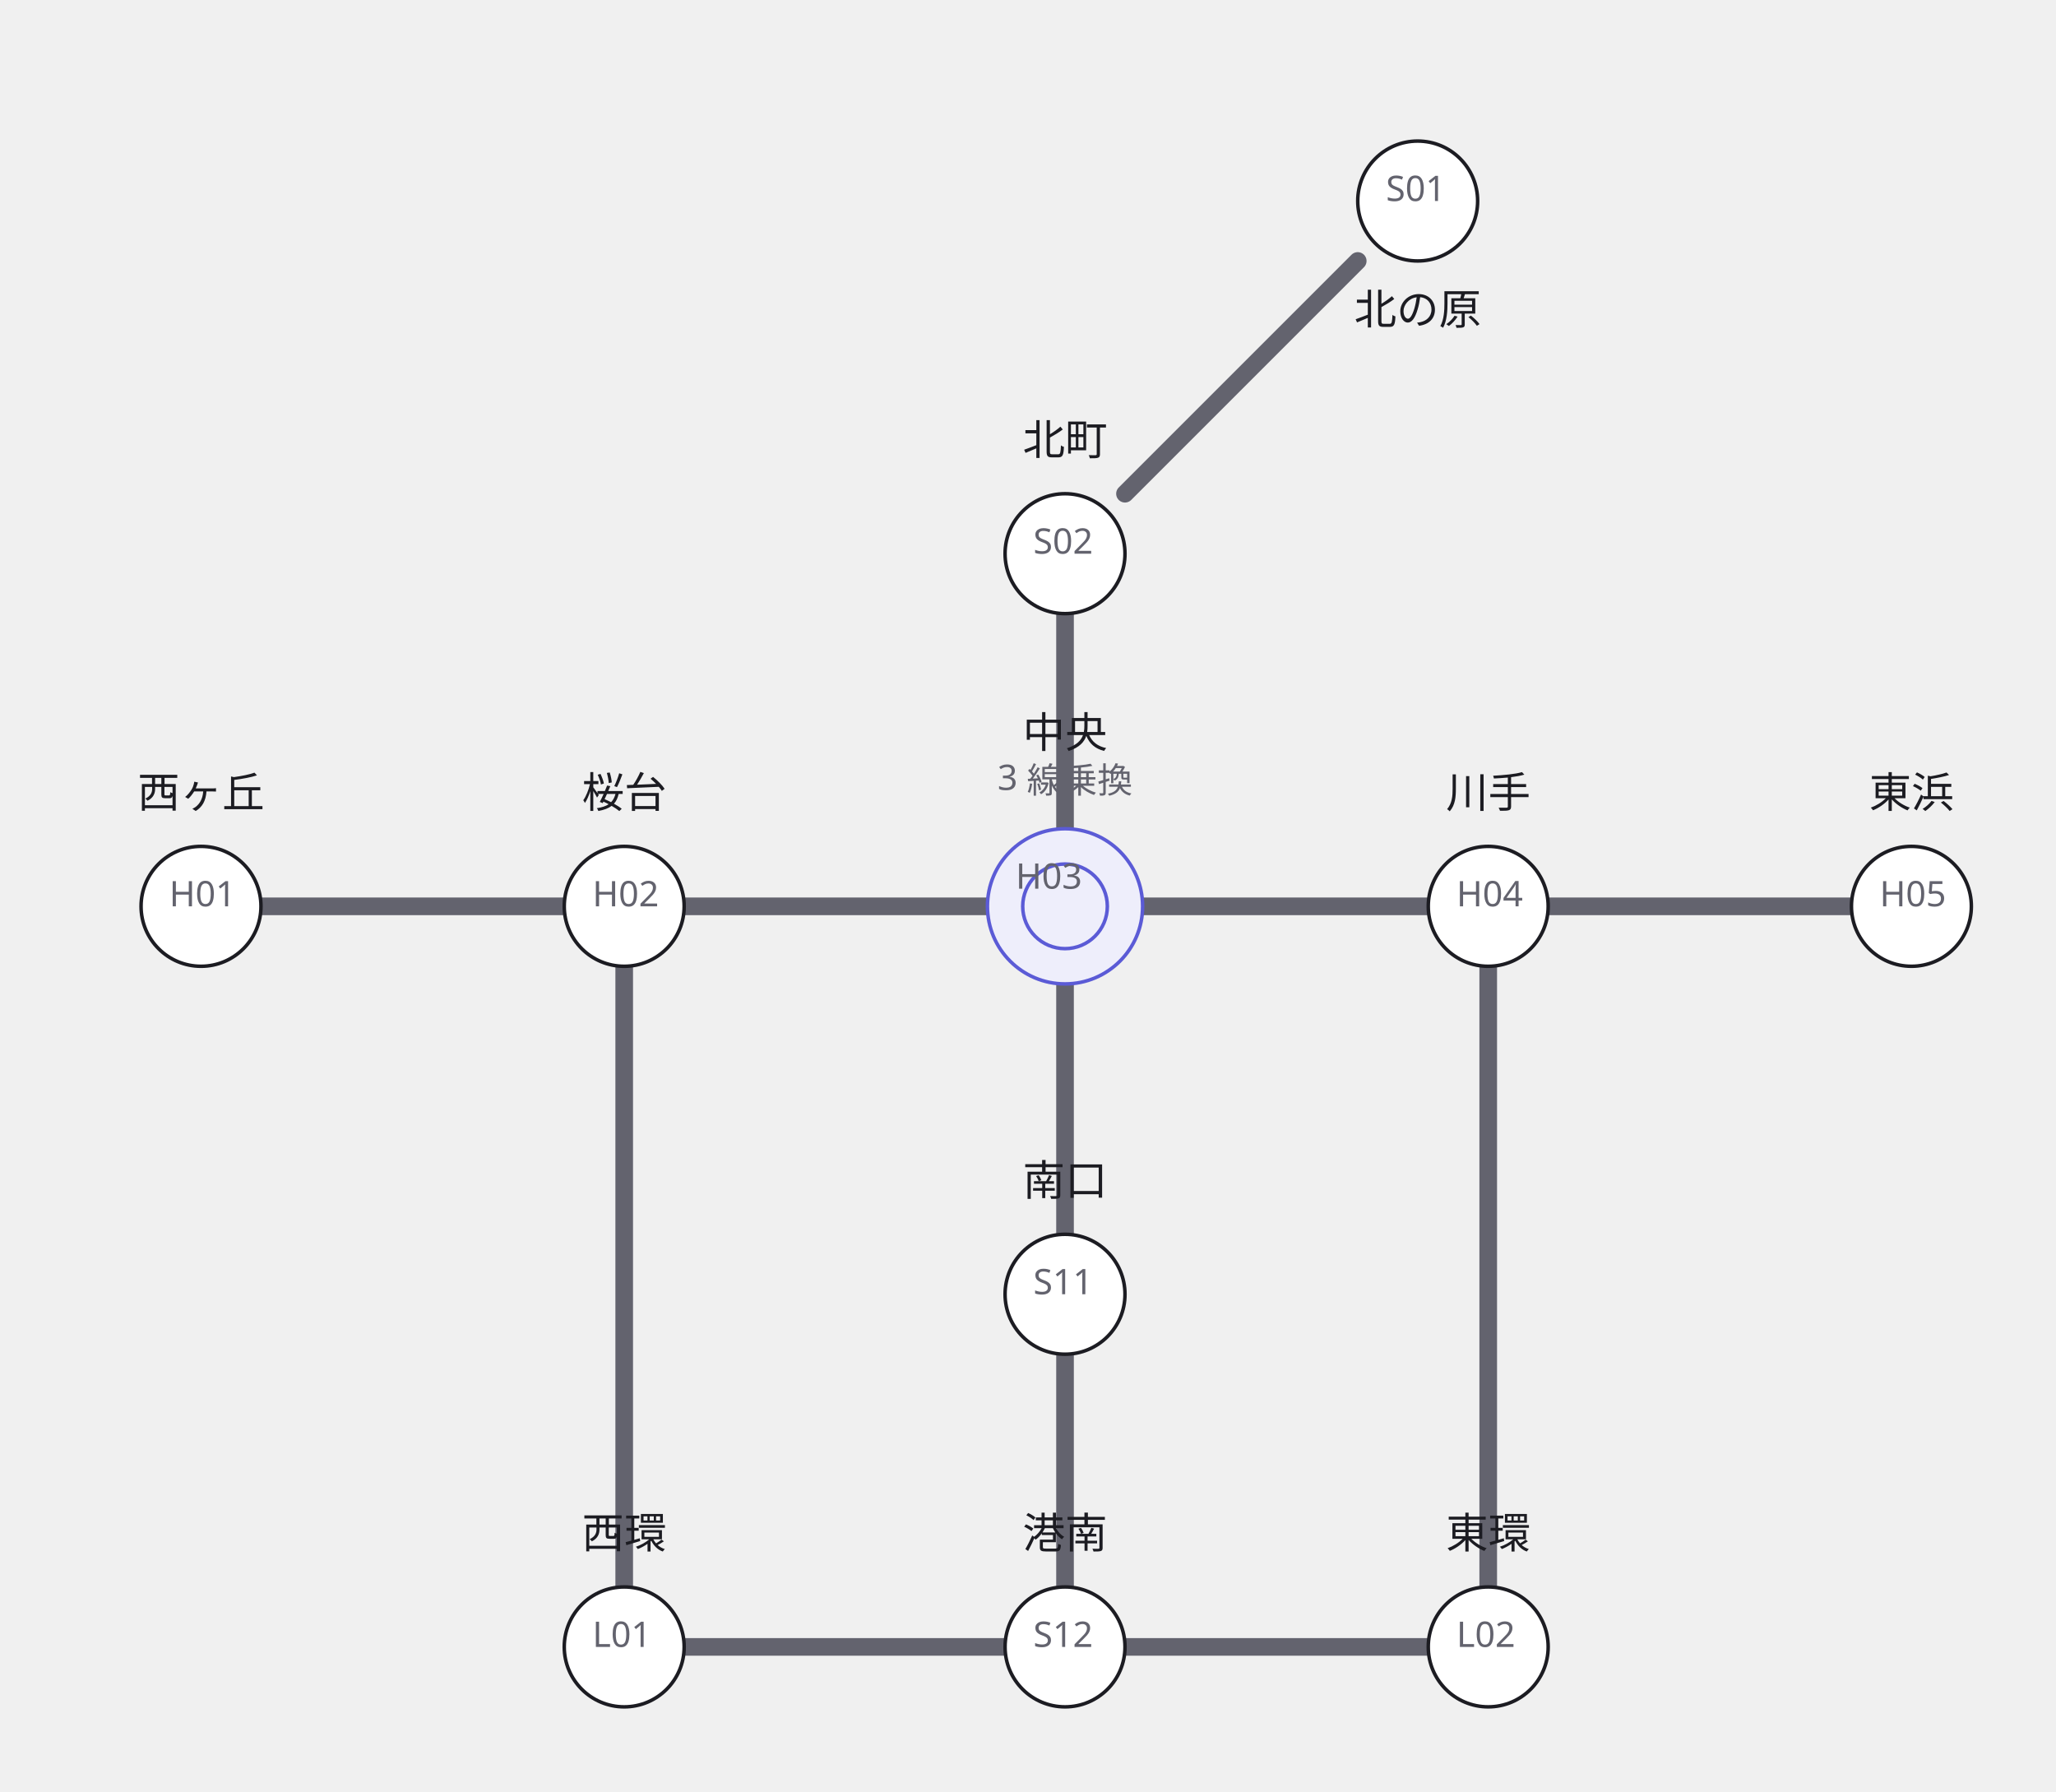
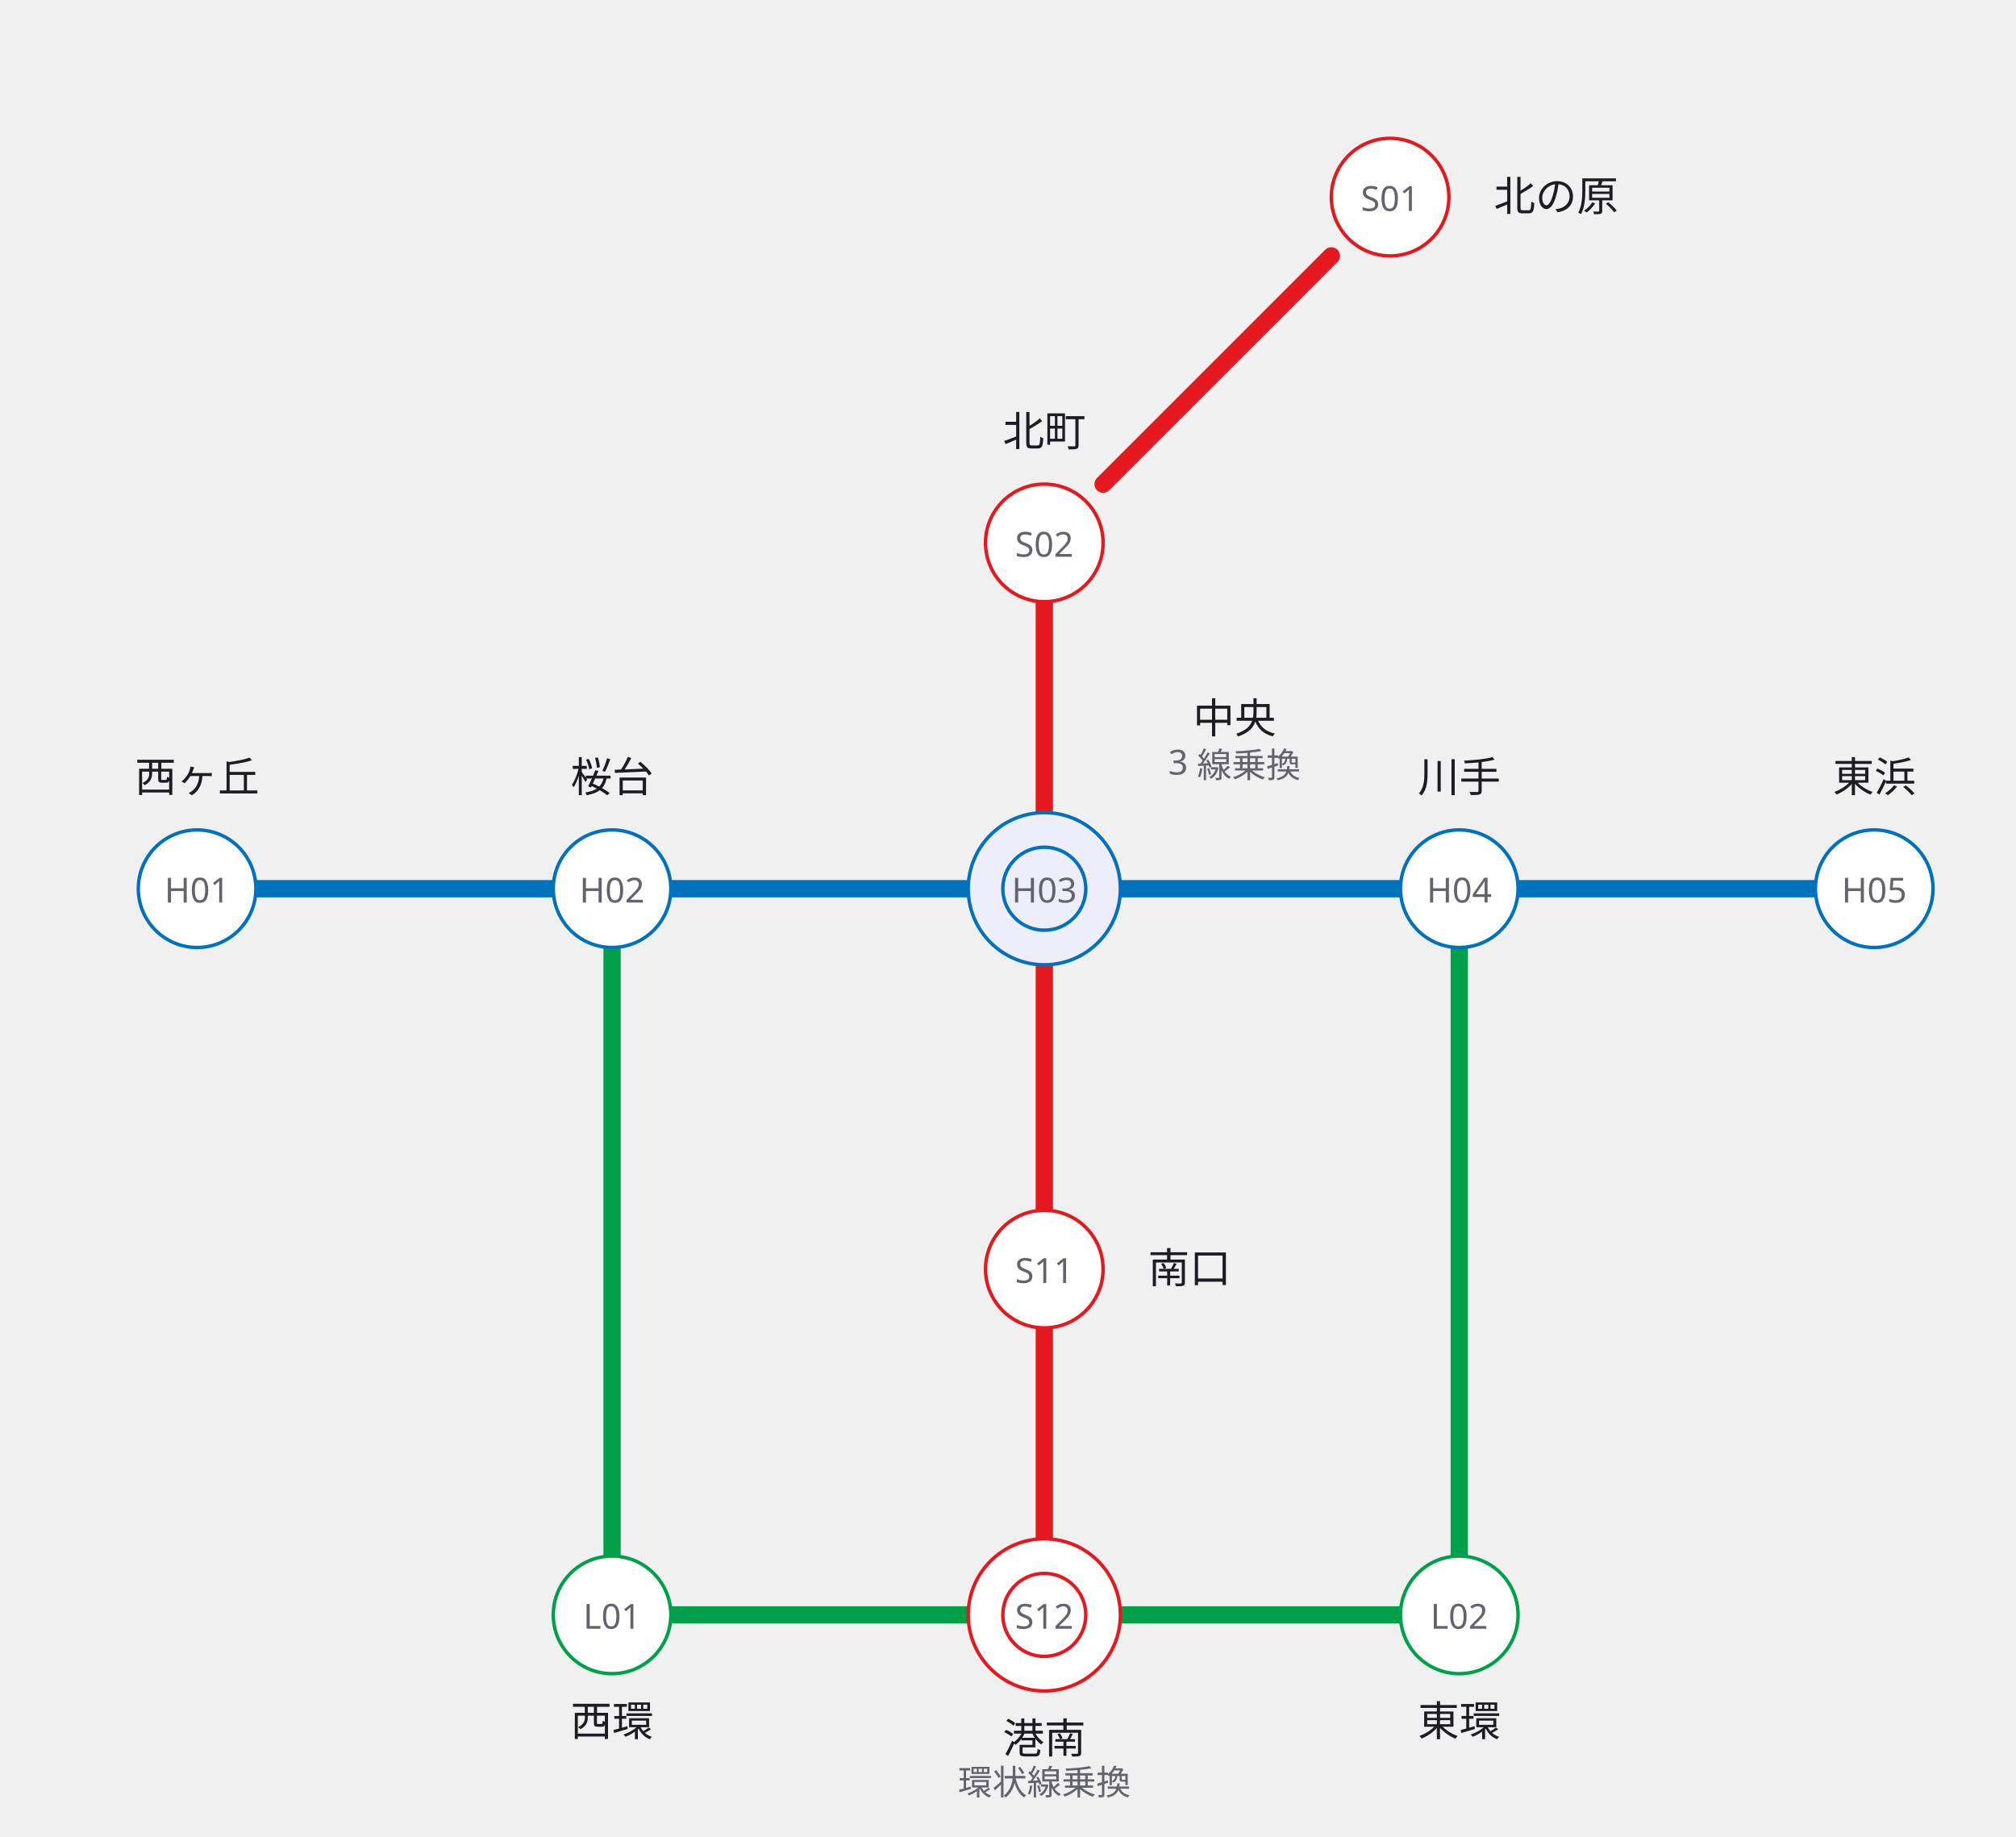
- <svg xmlns="http://www.w3.org/2000/svg" width="583" height="508" viewBox="0 0 583 508">
+ <svg xmlns="http://www.w3.org/2000/svg" width="583" height="531" viewBox="0 0 583 531">
  <defs>
    <marker id="arrow" viewBox="0 0 10 10" refX="9" refY="5" markerWidth="6" markerHeight="6" orient="auto">
      <path d="M 0 0 L 10 5 L 0 10 z" fill="#63636e" />
    </marker>
  </defs>
  <g data-edge="nishi&gt;sakura" data-pinned="false">
-     <path d="M 74 257 L 160 257" fill="none" stroke="#63636e" stroke-width="5" stroke-linejoin="round" stroke-linecap="round" />
+     <path d="M 74 257 L 160 257" fill="none" stroke="#0072bc" stroke-width="5" stroke-linejoin="round" stroke-linecap="round" />
  </g>
  <g data-edge="sakura&gt;chuo" data-pinned="false">
-     <path d="M 194 257 L 280 257" fill="none" stroke="#63636e" stroke-width="5" stroke-linejoin="round" stroke-linecap="round" />
+     <path d="M 194 257 L 280 257" fill="none" stroke="#0072bc" stroke-width="5" stroke-linejoin="round" stroke-linecap="round" />
  </g>
  <g data-edge="chuo&gt;kawa" data-pinned="false">
-     <path d="M 324 257 L 405 257" fill="none" stroke="#63636e" stroke-width="5" stroke-linejoin="round" stroke-linecap="round" />
+     <path d="M 324 257 L 405 257" fill="none" stroke="#0072bc" stroke-width="5" stroke-linejoin="round" stroke-linecap="round" />
  </g>
  <g data-edge="kawa&gt;higashi" data-pinned="false">
-     <path d="M 439 257 L 525 257" fill="none" stroke="#63636e" stroke-width="5" stroke-linejoin="round" stroke-linecap="round" />
+     <path d="M 439 257 L 525 257" fill="none" stroke="#0072bc" stroke-width="5" stroke-linejoin="round" stroke-linecap="round" />
  </g>
  <g data-edge="kita2&gt;kita1" data-pinned="false">
-     <path d="M 385 74 L 319 140" fill="none" stroke="#63636e" stroke-width="5" stroke-linejoin="round" stroke-linecap="round" />
+     <path d="M 385 74 L 319 140" fill="none" stroke="#e5171f" stroke-width="5" stroke-linejoin="round" stroke-linecap="round" />
  </g>
  <g data-edge="kita1&gt;chuo" data-pinned="false">
-     <path d="M 302 174 L 302 235" fill="none" stroke="#63636e" stroke-width="5" stroke-linejoin="round" stroke-linecap="round" />
+     <path d="M 302 174 L 302 235" fill="none" stroke="#e5171f" stroke-width="5" stroke-linejoin="round" stroke-linecap="round" />
  </g>
  <g data-edge="chuo&gt;minami1" data-pinned="false">
-     <path d="M 302 279 L 302 350" fill="none" stroke="#63636e" stroke-width="5" stroke-linejoin="round" stroke-linecap="round" />
+     <path d="M 302 279 L 302 350" fill="none" stroke="#e5171f" stroke-width="5" stroke-linejoin="round" stroke-linecap="round" />
  </g>
  <g data-edge="minami1&gt;minami2" data-pinned="false">
-     <path d="M 302 384 L 302 450" fill="none" stroke="#63636e" stroke-width="5" stroke-linejoin="round" stroke-linecap="round" />
+     <path d="M 302 384 L 302 445" fill="none" stroke="#e5171f" stroke-width="5" stroke-linejoin="round" stroke-linecap="round" />
  </g>
  <g data-edge="minami2&gt;kanjo_w" data-pinned="false">
-     <path d="M 285 467 L 194 467" fill="none" stroke="#63636e" stroke-width="5" stroke-linejoin="round" stroke-linecap="round" />
+     <path d="M 280 467 L 194 467" fill="none" stroke="#00a04b" stroke-width="5" stroke-linejoin="round" stroke-linecap="round" />
  </g>
  <g data-edge="minami2&gt;kanjo_e" data-pinned="false">
-     <path d="M 319 467 L 405 467" fill="none" stroke="#63636e" stroke-width="5" stroke-linejoin="round" stroke-linecap="round" />
+     <path d="M 324 467 L 405 467" fill="none" stroke="#00a04b" stroke-width="5" stroke-linejoin="round" stroke-linecap="round" />
  </g>
  <g data-edge="kanjo_w&gt;sakura" data-pinned="false">
-     <path d="M 177 450 L 177 274" fill="none" stroke="#63636e" stroke-width="5" stroke-linejoin="round" stroke-linecap="round" />
+     <path d="M 177 450 L 177 274" fill="none" stroke="#00a04b" stroke-width="5" stroke-linejoin="round" stroke-linecap="round" />
  </g>
  <g data-edge="kanjo_e&gt;kawa" data-pinned="false">
-     <path d="M 422 450 L 422 274" fill="none" stroke="#63636e" stroke-width="5" stroke-linejoin="round" stroke-linecap="round" />
+     <path d="M 422 450 L 422 274" fill="none" stroke="#00a04b" stroke-width="5" stroke-linejoin="round" stroke-linecap="round" />
  </g>
  <g data-node="chuo" data-pinned="false" data-appearance="primary" data-shape="rect">
-     <circle cx="302" cy="257" r="22" fill="#eeeefb" stroke="#5b5bd6" stroke-width="1" />
-     <circle cx="302" cy="257" r="12" fill="none" stroke="#5b5bd6" stroke-width="1" />
-     <text x="288" y="252" font-family="sans-serif" font-size="10" fill="#63636e">H03</text>
-     <text x="302" y="212" text-anchor="middle" font-family="sans-serif" font-size="12" fill="#1c1c22">中央</text>
-     <text x="302" y="224" text-anchor="middle" font-family="sans-serif" font-size="10" fill="#63636e">3 線乗換</text>
+     <circle cx="302" cy="257" r="22" fill="#eeeefb" stroke="#0072bc" stroke-width="1" />
+     <circle cx="302" cy="257" r="12" fill="none" stroke="#0072bc" stroke-width="1" />
+     <text x="302" y="261" text-anchor="middle" font-family="sans-serif" font-size="10" fill="#63636e">H03</text>
+     <text x="357" y="212" text-anchor="middle" font-family="sans-serif" font-size="12" fill="#1c1c22">中央</text>
+     <text x="357" y="224" text-anchor="middle" font-family="sans-serif" font-size="10" fill="#63636e">3 線乗換</text>
+   </g>
+   <g data-node="minami2" data-pinned="false" data-shape="rect">
+     <circle cx="302" cy="467" r="22" fill="#ffffff" stroke="#e5171f" stroke-width="1" />
+     <circle cx="302" cy="467" r="12" fill="none" stroke="#e5171f" stroke-width="1" />
+     <text x="302" y="471" text-anchor="middle" font-family="sans-serif" font-size="10" fill="#63636e">S12</text>
+     <text x="302" y="507" text-anchor="middle" font-family="sans-serif" font-size="12" fill="#1c1c22">港南</text>
+     <text x="302" y="519" text-anchor="middle" font-family="sans-serif" font-size="10" fill="#63636e">環状線乗換</text>
  </g>
  <g data-node="nishi" data-pinned="false" data-shape="rect">
-     <circle cx="57" cy="257" r="17" fill="#ffffff" stroke="#1c1c22" stroke-width="1" />
-     <text x="48" y="257" font-family="sans-serif" font-size="10" fill="#63636e">H01</text>
+     <circle cx="57" cy="257" r="17" fill="#ffffff" stroke="#0072bc" stroke-width="1" />
+     <text x="57" y="261" text-anchor="middle" font-family="sans-serif" font-size="10" fill="#63636e">H01</text>
    <text x="57" y="229" text-anchor="middle" font-family="sans-serif" font-size="12" fill="#1c1c22">西ヶ丘</text>
  </g>
  <g data-node="sakura" data-pinned="false" data-shape="rect">
-     <circle cx="177" cy="257" r="17" fill="#ffffff" stroke="#1c1c22" stroke-width="1" />
-     <text x="168" y="257" font-family="sans-serif" font-size="10" fill="#63636e">H02</text>
+     <circle cx="177" cy="257" r="17" fill="#ffffff" stroke="#0072bc" stroke-width="1" />
+     <text x="177" y="261" text-anchor="middle" font-family="sans-serif" font-size="10" fill="#63636e">H02</text>
    <text x="177" y="229" text-anchor="middle" font-family="sans-serif" font-size="12" fill="#1c1c22">桜台</text>
  </g>
  <g data-node="kawa" data-pinned="false" data-shape="rect">
-     <circle cx="422" cy="257" r="17" fill="#ffffff" stroke="#1c1c22" stroke-width="1" />
-     <text x="413" y="257" font-family="sans-serif" font-size="10" fill="#63636e">H04</text>
+     <circle cx="422" cy="257" r="17" fill="#ffffff" stroke="#0072bc" stroke-width="1" />
+     <text x="422" y="261" text-anchor="middle" font-family="sans-serif" font-size="10" fill="#63636e">H04</text>
    <text x="422" y="229" text-anchor="middle" font-family="sans-serif" font-size="12" fill="#1c1c22">川手</text>
  </g>
  <g data-node="higashi" data-pinned="false" data-shape="rect">
-     <circle cx="542" cy="257" r="17" fill="#ffffff" stroke="#1c1c22" stroke-width="1" />
-     <text x="533" y="257" font-family="sans-serif" font-size="10" fill="#63636e">H05</text>
+     <circle cx="542" cy="257" r="17" fill="#ffffff" stroke="#0072bc" stroke-width="1" />
+     <text x="542" y="261" text-anchor="middle" font-family="sans-serif" font-size="10" fill="#63636e">H05</text>
    <text x="542" y="229" text-anchor="middle" font-family="sans-serif" font-size="12" fill="#1c1c22">東浜</text>
  </g>
  <g data-node="kita1" data-pinned="false" data-shape="rect">
-     <circle cx="302" cy="157" r="17" fill="#ffffff" stroke="#1c1c22" stroke-width="1" />
-     <text x="293" y="157" font-family="sans-serif" font-size="10" fill="#63636e">S02</text>
+     <circle cx="302" cy="157" r="17" fill="#ffffff" stroke="#e5171f" stroke-width="1" />
+     <text x="302" y="161" text-anchor="middle" font-family="sans-serif" font-size="10" fill="#63636e">S02</text>
    <text x="302" y="129" text-anchor="middle" font-family="sans-serif" font-size="12" fill="#1c1c22">北町</text>
  </g>
  <g data-node="kita2" data-pinned="false" data-shape="rect">
-     <circle cx="402" cy="57" r="17" fill="#ffffff" stroke="#1c1c22" stroke-width="1" />
-     <text x="393" y="57" font-family="sans-serif" font-size="10" fill="#63636e">S01</text>
-     <text x="402" y="92" text-anchor="middle" font-family="sans-serif" font-size="12" fill="#1c1c22">北の原</text>
+     <circle cx="402" cy="57" r="17" fill="#ffffff" stroke="#e5171f" stroke-width="1" />
+     <text x="402" y="61" text-anchor="middle" font-family="sans-serif" font-size="10" fill="#63636e">S01</text>
+     <text x="450" y="61" text-anchor="middle" font-family="sans-serif" font-size="12" fill="#1c1c22">北の原</text>
  </g>
  <g data-node="minami1" data-pinned="false" data-shape="rect">
-     <circle cx="302" cy="367" r="17" fill="#ffffff" stroke="#1c1c22" stroke-width="1" />
-     <text x="293" y="367" font-family="sans-serif" font-size="10" fill="#63636e">S11</text>
-     <text x="302" y="339" text-anchor="middle" font-family="sans-serif" font-size="12" fill="#1c1c22">南口</text>
-   </g>
-   <g data-node="minami2" data-pinned="false" data-shape="rect">
-     <circle cx="302" cy="467" r="17" fill="#ffffff" stroke="#1c1c22" stroke-width="1" />
-     <text x="293" y="467" font-family="sans-serif" font-size="10" fill="#63636e">S12</text>
-     <text x="302" y="439" text-anchor="middle" font-family="sans-serif" font-size="12" fill="#1c1c22">港南</text>
+     <circle cx="302" cy="367" r="17" fill="#ffffff" stroke="#e5171f" stroke-width="1" />
+     <text x="302" y="371" text-anchor="middle" font-family="sans-serif" font-size="10" fill="#63636e">S11</text>
+     <text x="344" y="371" text-anchor="middle" font-family="sans-serif" font-size="12" fill="#1c1c22">南口</text>
  </g>
  <g data-node="kanjo_w" data-pinned="false" data-shape="rect">
-     <circle cx="177" cy="467" r="17" fill="#ffffff" stroke="#1c1c22" stroke-width="1" />
-     <text x="168" y="467" font-family="sans-serif" font-size="10" fill="#63636e">L01</text>
-     <text x="177" y="439" text-anchor="middle" font-family="sans-serif" font-size="12" fill="#1c1c22">西環</text>
+     <circle cx="177" cy="467" r="17" fill="#ffffff" stroke="#00a04b" stroke-width="1" />
+     <text x="177" y="471" text-anchor="middle" font-family="sans-serif" font-size="10" fill="#63636e">L01</text>
+     <text x="177" y="502" text-anchor="middle" font-family="sans-serif" font-size="12" fill="#1c1c22">西環</text>
  </g>
  <g data-node="kanjo_e" data-pinned="false" data-shape="rect">
-     <circle cx="422" cy="467" r="17" fill="#ffffff" stroke="#1c1c22" stroke-width="1" />
-     <text x="413" y="467" font-family="sans-serif" font-size="10" fill="#63636e">L02</text>
-     <text x="422" y="439" text-anchor="middle" font-family="sans-serif" font-size="12" fill="#1c1c22">東環</text>
+     <circle cx="422" cy="467" r="17" fill="#ffffff" stroke="#00a04b" stroke-width="1" />
+     <text x="422" y="471" text-anchor="middle" font-family="sans-serif" font-size="10" fill="#63636e">L02</text>
+     <text x="422" y="502" text-anchor="middle" font-family="sans-serif" font-size="12" fill="#1c1c22">東環</text>
  </g>
</svg>
